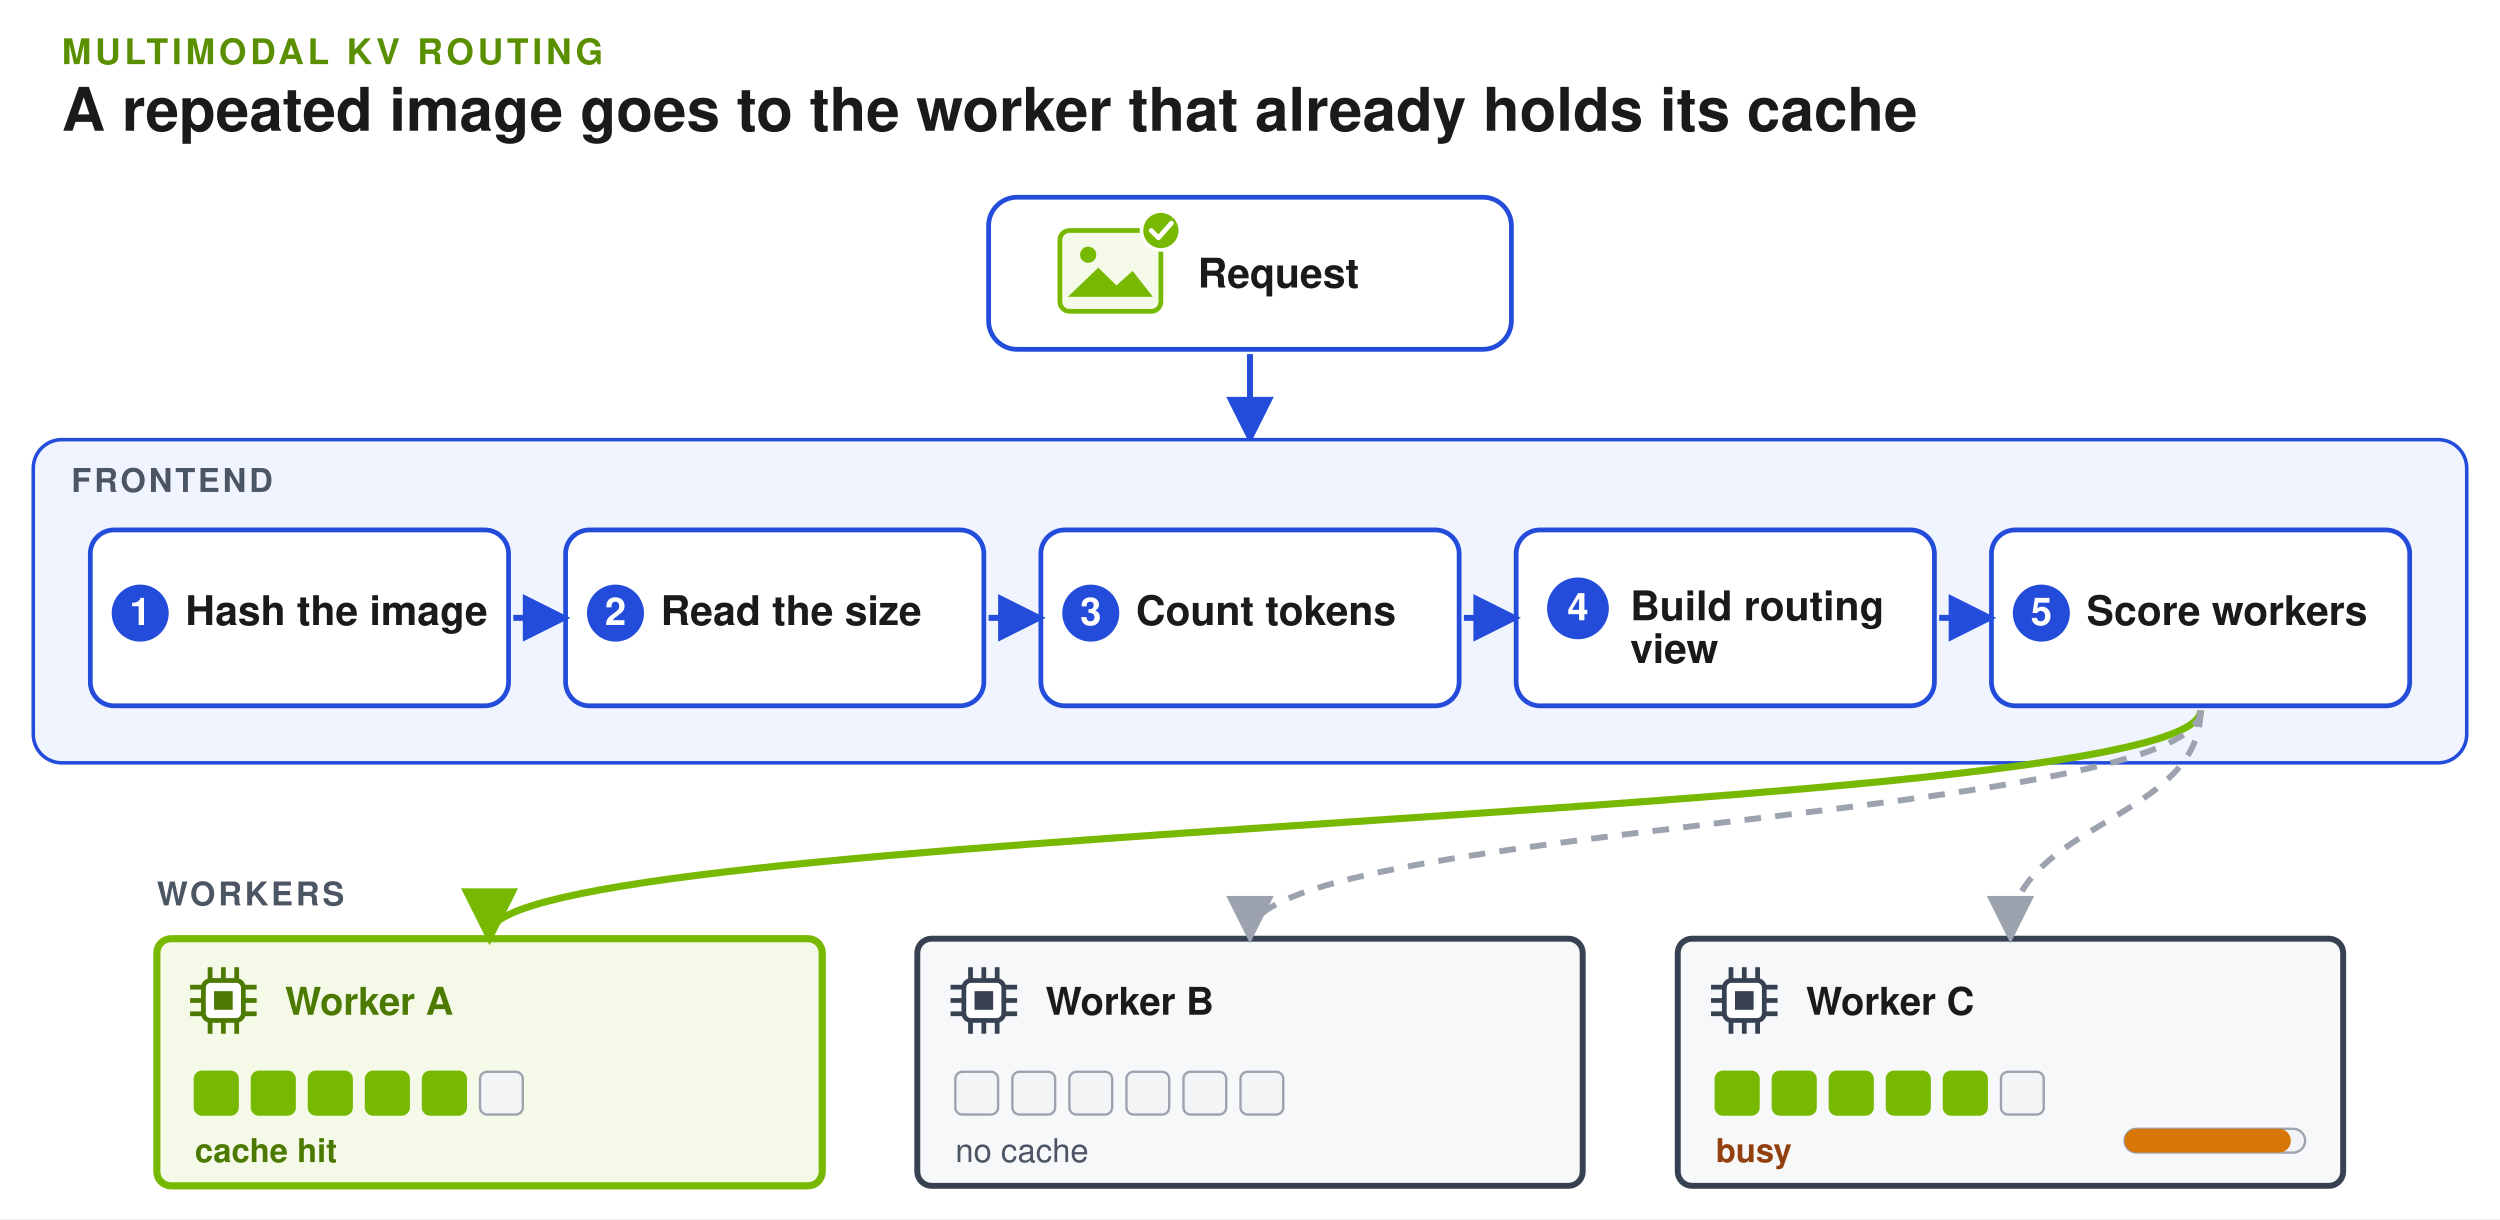
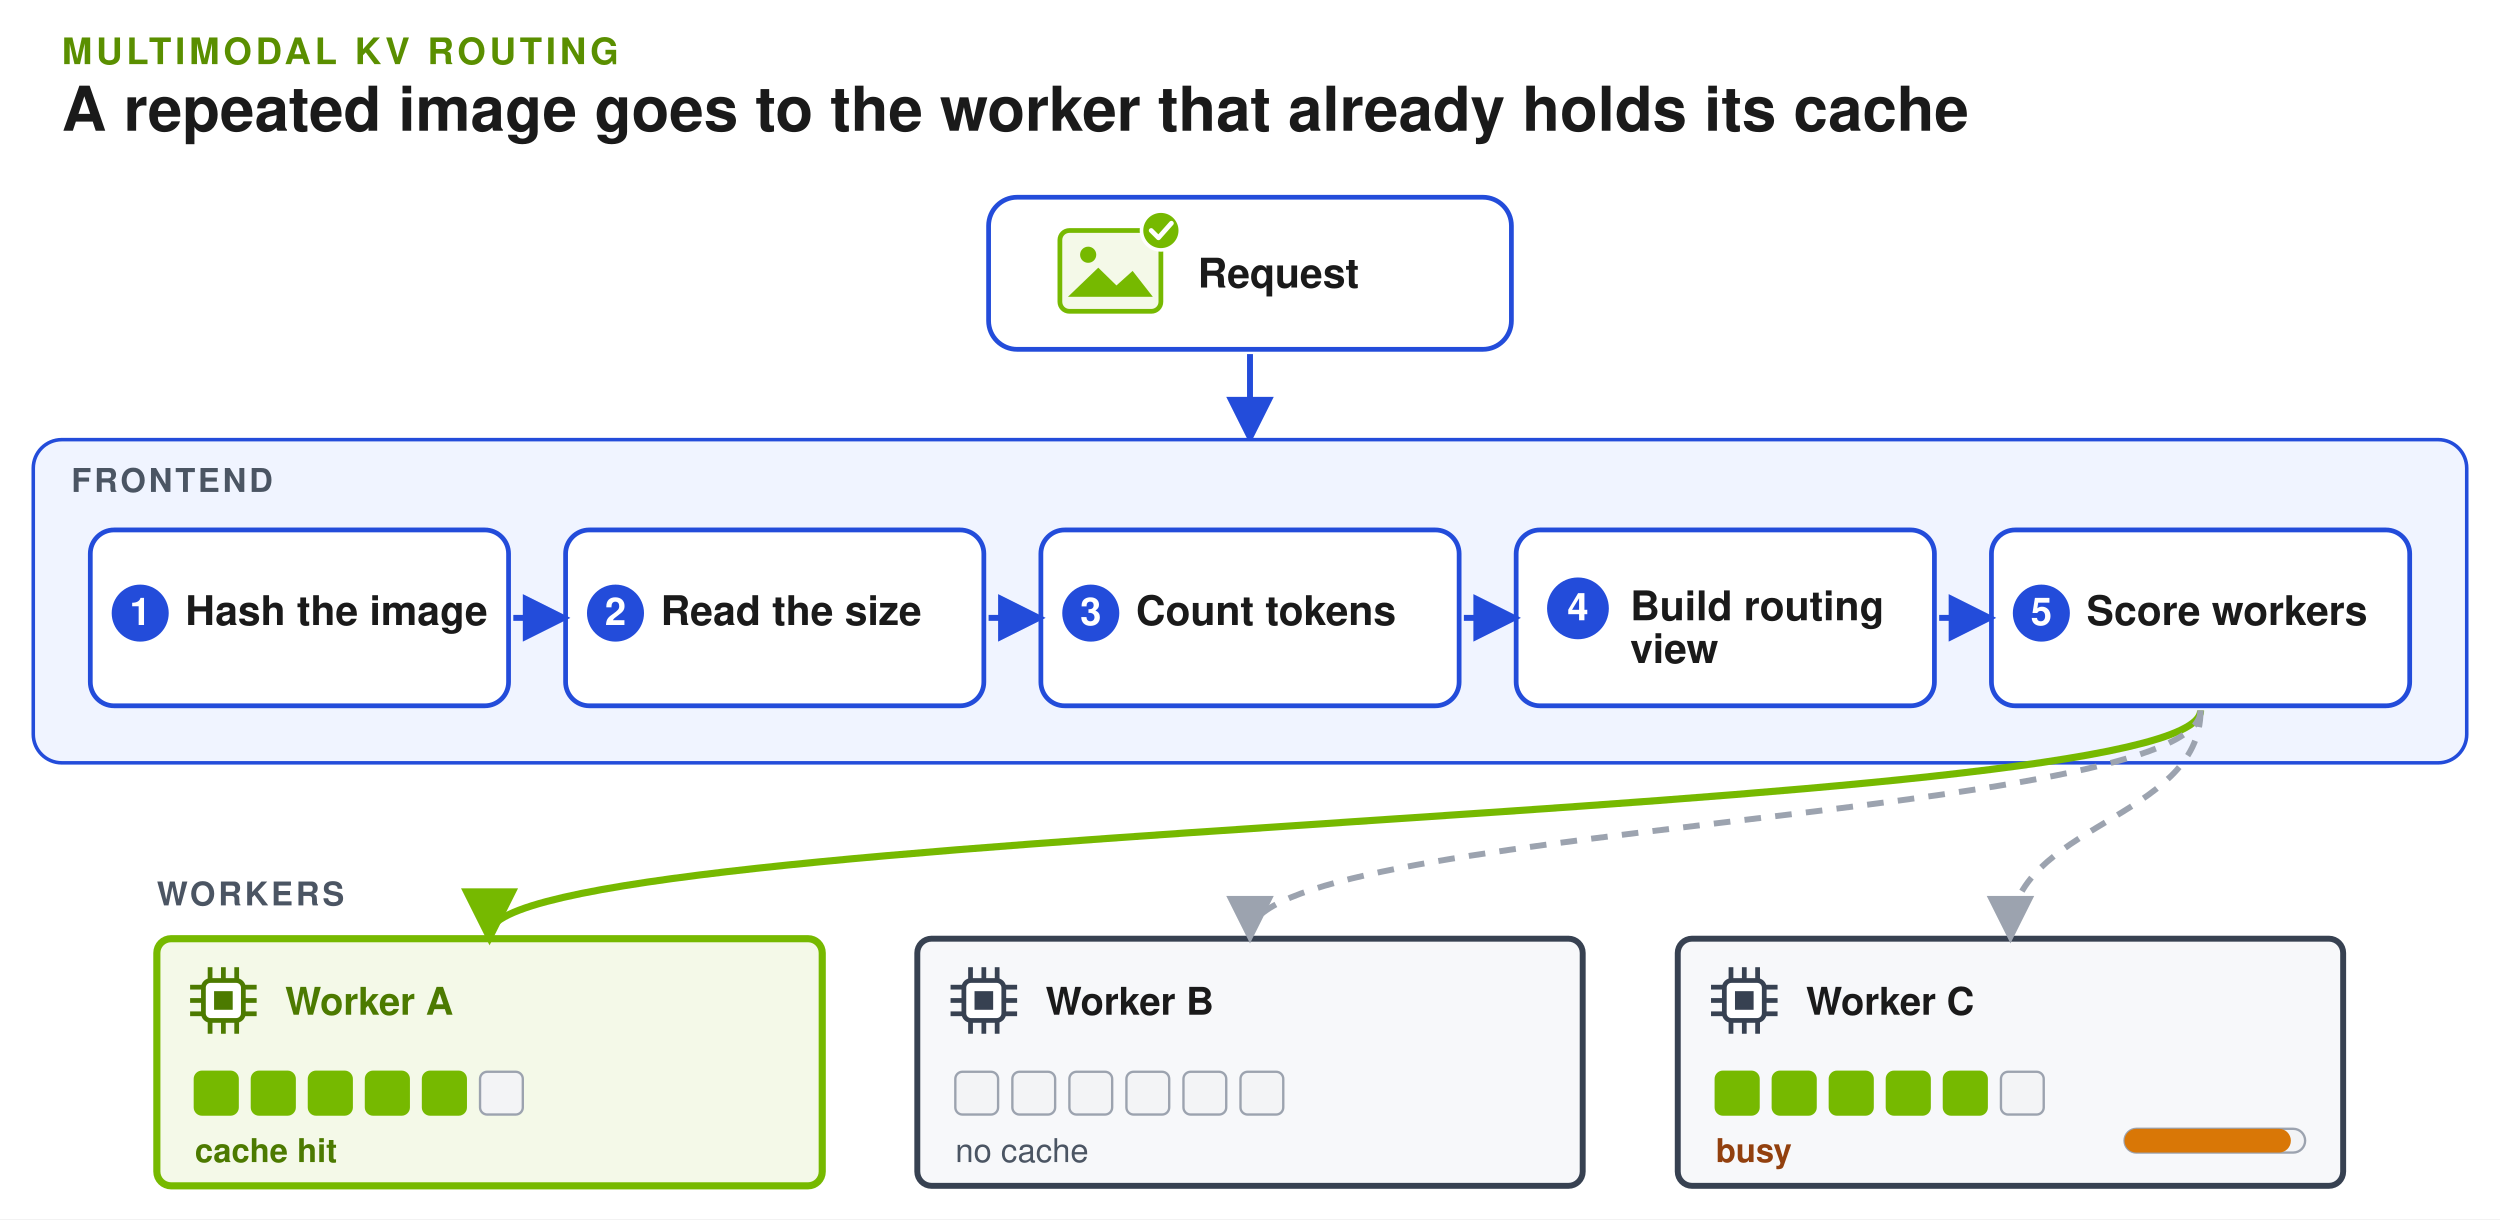
<svg xmlns="http://www.w3.org/2000/svg" width="1052" height="513" viewBox="24 13 1052 513" role="img" aria-labelledby="title desc" font-family="Helvetica, Arial, sans-serif">
  <defs>
    <marker id="arrow" viewBox="0 0 10 10" refX="8" refY="5" markerWidth="8" markerHeight="8" orient="auto">
      <path d="M0,0 L10,5 L0,10 z" fill="#234CDA" />
    </marker>
    <marker id="arrow-green" viewBox="0 0 10 10" refX="8" refY="5" markerWidth="8" markerHeight="8" orient="auto">
      <path d="M0,0 L10,5 L0,10 z" fill="#76B900" />
    </marker>
    <marker id="arrow-gray" viewBox="0 0 10 10" refX="8" refY="5" markerWidth="8" markerHeight="8" orient="auto">
      <path d="M0,0 L10,5 L0,10 z" fill="#9CA3AF" />
    </marker>
    <marker id="arrow-amber" viewBox="0 0 10 10" refX="8" refY="5" markerWidth="8" markerHeight="8" orient="auto">
      <path d="M0,0 L10,5 L0,10 z" fill="#D97706" />
    </marker>
    <marker id="arrow-green-start" viewBox="0 0 10 10" refX="8" refY="5" markerWidth="8" markerHeight="8" orient="auto-start-reverse">
      <path d="M0,0 L10,5 L0,10 z" fill="#76B900" />
    </marker>
  </defs>
  <rect x="24" y="13" width="1052" height="513" fill="#FFFFFF" />
-   <text x="50" y="40" font-size="14.9" font-weight="700" letter-spacing="1.6" fill="#5A8F00">MULTIMODAL KV ROUTING</text>
-   <text x="50" y="68" font-size="25.3" font-weight="700" fill="#1A1A1A">A repeated image goes to the worker that already holds its cache</text>
+   <text x="50" y="40" font-size="15.4" font-weight="700" letter-spacing="1.6" fill="#5A8F00">MULTIMODAL KV ROUTING</text>
+   <text x="50" y="68" font-size="26.0" font-weight="700" fill="#1A1A1A">A repeated image goes to the worker that already holds its cache</text>
  <rect x="440.0" y="96" width="220" height="64" rx="12" fill="#FFFFFF" stroke="#234CDA" stroke-width="2" />
  <rect x="470.0" y="110" width="42.5" height="34" rx="4" fill="#F4F9E8" stroke="#76B900" stroke-width="2" />
  <circle cx="481.9" cy="120.2" r="3.4" fill="#76B900" />
  <polygon points="473.4,137.88 486.15,125.64 493.8,133.12 500.6,127.0 509.1,137.88" fill="#76B900" />
  <circle cx="512.5" cy="110" r="8.16" fill="#76B900" stroke="#FFFFFF" stroke-width="1.5" />
  <path d="M508.42,110 L511.48,113.06 L516.92,106.94" fill="none" stroke="#FFFFFF" stroke-width="2" stroke-linecap="round" stroke-linejoin="round" />
  <text x="528.0" y="134" font-size="17.2" font-weight="700" fill="#1A1A1A">Request</text>
  <line x1="550.0" y1="162" x2="550.0" y2="196" stroke="#234CDA" stroke-width="2.5" marker-end="url(#arrow)" />
  <rect x="38" y="198" width="1024" height="136" rx="12" fill="#F0F4FF" stroke="#234CDA" stroke-width="1.5" />
  <text x="54" y="220" font-size="13.8" font-weight="700" letter-spacing="1.2" fill="#4B5563">FRONTEND</text>
  <rect x="62.0" y="236" width="176" height="74" rx="10" fill="#FFFFFF" stroke="#234CDA" stroke-width="2" />
  <circle cx="83.0" cy="271.0" r="12" fill="#234CDA" />
  <text x="83.0" y="276.0" font-size="16.1" font-weight="700" fill="#FFFFFF" text-anchor="middle">1</text>
  <text x="102.0" y="276.0" font-size="17.2" font-weight="700" fill="#1A1A1A">Hash the image</text>
  <rect x="262.0" y="236" width="176" height="74" rx="10" fill="#FFFFFF" stroke="#234CDA" stroke-width="2" />
  <circle cx="283.0" cy="271.0" r="12" fill="#234CDA" />
  <text x="283.0" y="276.0" font-size="16.1" font-weight="700" fill="#FFFFFF" text-anchor="middle">2</text>
  <text x="302.0" y="276.0" font-size="17.2" font-weight="700" fill="#1A1A1A">Read the size</text>
  <line x1="240.0" y1="273.0" x2="260.0" y2="273.0" stroke="#234CDA" stroke-width="2.5" marker-end="url(#arrow)" />
  <rect x="462.0" y="236" width="176" height="74" rx="10" fill="#FFFFFF" stroke="#234CDA" stroke-width="2" />
  <circle cx="483.0" cy="271.0" r="12" fill="#234CDA" />
  <text x="483.0" y="276.0" font-size="16.1" font-weight="700" fill="#FFFFFF" text-anchor="middle">3</text>
  <text x="502.0" y="276.0" font-size="17.2" font-weight="700" fill="#1A1A1A">Count tokens</text>
  <line x1="440.0" y1="273.0" x2="460.0" y2="273.0" stroke="#234CDA" stroke-width="2.5" marker-end="url(#arrow)" />
  <rect x="662.0" y="236" width="176" height="74" rx="10" fill="#FFFFFF" stroke="#234CDA" stroke-width="2" />
  <circle cx="688.0" cy="269.0" r="13" fill="#234CDA" />
  <text x="688.0" y="274.0" font-size="16.1" font-weight="700" fill="#FFFFFF" text-anchor="middle">4</text>
  <text x="710.0" y="274.0" font-size="17.2" font-weight="700" fill="#1A1A1A">Build routing</text>
  <text x="710.0" y="292.0" font-size="17.2" font-weight="700" fill="#1A1A1A">view</text>
  <line x1="640.0" y1="273.0" x2="660.0" y2="273.0" stroke="#234CDA" stroke-width="2.5" marker-end="url(#arrow)" />
  <rect x="862.0" y="236" width="176" height="74" rx="10" fill="#FFFFFF" stroke="#234CDA" stroke-width="2" />
  <circle cx="883.0" cy="271.0" r="12" fill="#234CDA" />
  <text x="883.0" y="276.0" font-size="16.1" font-weight="700" fill="#FFFFFF" text-anchor="middle">5</text>
  <text x="902.0" y="276.0" font-size="17.2" font-weight="700" fill="#1A1A1A">Score workers</text>
  <line x1="840.0" y1="273.0" x2="860.0" y2="273.0" stroke="#234CDA" stroke-width="2.5" marker-end="url(#arrow)" />
  <text x="90.0" y="394" font-size="13.8" font-weight="700" letter-spacing="1.2" fill="#4B5563">WORKERS</text>
  <rect x="90.0" y="408" width="280" height="104" rx="6" fill="#F4F9E8" stroke="#76B900" stroke-width="3" />
  <rect x="109.6" y="425.6" width="16.8" height="16.8" rx="3" fill="#FFFFFF" stroke="#4C7A00" stroke-width="2" />
  <rect x="114.08" y="430.08" width="7.84" height="7.84" fill="#4C7A00" />
  <line x1="112.4" y1="420" x2="112.4" y2="425.6" stroke="#4C7A00" stroke-width="2" />
  <line x1="112.4" y1="442.4" x2="112.4" y2="448" stroke="#4C7A00" stroke-width="2" />
  <line x1="104.0" y1="428.4" x2="109.6" y2="428.4" stroke="#4C7A00" stroke-width="2" />
  <line x1="126.4" y1="428.4" x2="132.0" y2="428.4" stroke="#4C7A00" stroke-width="2" />
  <line x1="118.0" y1="420" x2="118.0" y2="425.6" stroke="#4C7A00" stroke-width="2" />
  <line x1="118.0" y1="442.4" x2="118.0" y2="448" stroke="#4C7A00" stroke-width="2" />
  <line x1="104.0" y1="434.0" x2="109.6" y2="434.0" stroke="#4C7A00" stroke-width="2" />
  <line x1="126.4" y1="434.0" x2="132.0" y2="434.0" stroke="#4C7A00" stroke-width="2" />
  <line x1="123.6" y1="420" x2="123.6" y2="425.6" stroke="#4C7A00" stroke-width="2" />
  <line x1="123.6" y1="442.4" x2="123.6" y2="448" stroke="#4C7A00" stroke-width="2" />
  <line x1="104.0" y1="439.6" x2="109.6" y2="439.6" stroke="#4C7A00" stroke-width="2" />
  <line x1="126.4" y1="439.6" x2="132.0" y2="439.6" stroke="#4C7A00" stroke-width="2" />
  <text x="144.0" y="440" font-size="16.1" font-weight="700" fill="#4C7A00">Worker A</text>
  <rect x="106.0" y="464" width="18" height="18" rx="3" fill="#76B900" stroke="#76B900" stroke-width="1" />
  <rect x="130.0" y="464" width="18" height="18" rx="3" fill="#76B900" stroke="#76B900" stroke-width="1" />
  <rect x="154.0" y="464" width="18" height="18" rx="3" fill="#76B900" stroke="#76B900" stroke-width="1" />
  <rect x="178.0" y="464" width="18" height="18" rx="3" fill="#76B900" stroke="#76B900" stroke-width="1" />
  <rect x="202.0" y="464" width="18" height="18" rx="3" fill="#76B900" stroke="#76B900" stroke-width="1" />
  <rect x="226.0" y="464" width="18" height="18" rx="3" fill="#F3F4F6" stroke="#9CA3AF" stroke-width="1" />
  <text x="106.0" y="502" font-size="13.8" font-weight="700" fill="#4C7A00">cache hit</text>
  <path d="M950.0,312 C950.0,358 230.0,360 230.0,406" fill="none" stroke="#76B900" stroke-width="3" marker-end="url(#arrow-green)" />
  <rect x="410.0" y="408" width="280" height="104" rx="6" fill="#F7F8FA" stroke="#374151" stroke-width="2.5" />
  <rect x="429.6" y="425.6" width="16.8" height="16.8" rx="3" fill="#FFFFFF" stroke="#374151" stroke-width="2" />
  <rect x="434.08" y="430.08" width="7.84" height="7.84" fill="#374151" />
  <line x1="432.4" y1="420" x2="432.4" y2="425.6" stroke="#374151" stroke-width="2" />
  <line x1="432.4" y1="442.4" x2="432.4" y2="448" stroke="#374151" stroke-width="2" />
  <line x1="424.0" y1="428.4" x2="429.6" y2="428.4" stroke="#374151" stroke-width="2" />
  <line x1="446.4" y1="428.4" x2="452.0" y2="428.4" stroke="#374151" stroke-width="2" />
  <line x1="438.0" y1="420" x2="438.0" y2="425.6" stroke="#374151" stroke-width="2" />
  <line x1="438.0" y1="442.4" x2="438.0" y2="448" stroke="#374151" stroke-width="2" />
  <line x1="424.0" y1="434.0" x2="429.6" y2="434.0" stroke="#374151" stroke-width="2" />
  <line x1="446.4" y1="434.0" x2="452.0" y2="434.0" stroke="#374151" stroke-width="2" />
  <line x1="443.6" y1="420" x2="443.6" y2="425.6" stroke="#374151" stroke-width="2" />
  <line x1="443.6" y1="442.4" x2="443.6" y2="448" stroke="#374151" stroke-width="2" />
  <line x1="424.0" y1="439.6" x2="429.6" y2="439.6" stroke="#374151" stroke-width="2" />
  <line x1="446.4" y1="439.6" x2="452.0" y2="439.6" stroke="#374151" stroke-width="2" />
  <text x="464.0" y="440" font-size="16.1" font-weight="700" fill="#1A1A1A">Worker B</text>
  <rect x="426.0" y="464" width="18" height="18" rx="3" fill="#F3F4F6" stroke="#9CA3AF" stroke-width="1" />
  <rect x="450.0" y="464" width="18" height="18" rx="3" fill="#F3F4F6" stroke="#9CA3AF" stroke-width="1" />
  <rect x="474.0" y="464" width="18" height="18" rx="3" fill="#F3F4F6" stroke="#9CA3AF" stroke-width="1" />
  <rect x="498.0" y="464" width="18" height="18" rx="3" fill="#F3F4F6" stroke="#9CA3AF" stroke-width="1" />
  <rect x="522.0" y="464" width="18" height="18" rx="3" fill="#F3F4F6" stroke="#9CA3AF" stroke-width="1" />
  <rect x="546.0" y="464" width="18" height="18" rx="3" fill="#F3F4F6" stroke="#9CA3AF" stroke-width="1" />
  <text x="426.0" y="502" font-size="13.8" fill="#4B5563">no cache</text>
  <path d="M950.0,312 C950.0,358 550.0,360 550.0,406" fill="none" stroke="#9CA3AF" stroke-width="2.5" stroke-dasharray="7 6" marker-end="url(#arrow-gray)" />
  <rect x="730.0" y="408" width="280" height="104" rx="6" fill="#F7F8FA" stroke="#374151" stroke-width="2.5" />
  <rect x="749.6" y="425.6" width="16.8" height="16.8" rx="3" fill="#FFFFFF" stroke="#374151" stroke-width="2" />
  <rect x="754.08" y="430.08" width="7.84" height="7.84" fill="#374151" />
  <line x1="752.4" y1="420" x2="752.4" y2="425.6" stroke="#374151" stroke-width="2" />
  <line x1="752.4" y1="442.4" x2="752.4" y2="448" stroke="#374151" stroke-width="2" />
  <line x1="744.0" y1="428.4" x2="749.6" y2="428.4" stroke="#374151" stroke-width="2" />
  <line x1="766.4" y1="428.4" x2="772.0" y2="428.4" stroke="#374151" stroke-width="2" />
  <line x1="758.0" y1="420" x2="758.0" y2="425.6" stroke="#374151" stroke-width="2" />
  <line x1="758.0" y1="442.4" x2="758.0" y2="448" stroke="#374151" stroke-width="2" />
  <line x1="744.0" y1="434.0" x2="749.6" y2="434.0" stroke="#374151" stroke-width="2" />
  <line x1="766.4" y1="434.0" x2="772.0" y2="434.0" stroke="#374151" stroke-width="2" />
  <line x1="763.6" y1="420" x2="763.6" y2="425.6" stroke="#374151" stroke-width="2" />
  <line x1="763.6" y1="442.4" x2="763.6" y2="448" stroke="#374151" stroke-width="2" />
  <line x1="744.0" y1="439.6" x2="749.6" y2="439.6" stroke="#374151" stroke-width="2" />
  <line x1="766.4" y1="439.6" x2="772.0" y2="439.6" stroke="#374151" stroke-width="2" />
  <text x="784.0" y="440" font-size="16.1" font-weight="700" fill="#1A1A1A">Worker C</text>
  <rect x="746.0" y="464" width="18" height="18" rx="3" fill="#76B900" stroke="#76B900" stroke-width="1" />
  <rect x="770.0" y="464" width="18" height="18" rx="3" fill="#76B900" stroke="#76B900" stroke-width="1" />
  <rect x="794.0" y="464" width="18" height="18" rx="3" fill="#76B900" stroke="#76B900" stroke-width="1" />
  <rect x="818.0" y="464" width="18" height="18" rx="3" fill="#76B900" stroke="#76B900" stroke-width="1" />
  <rect x="842.0" y="464" width="18" height="18" rx="3" fill="#76B900" stroke="#76B900" stroke-width="1" />
  <rect x="866.0" y="464" width="18" height="18" rx="3" fill="#F3F4F6" stroke="#9CA3AF" stroke-width="1" />
  <text x="746.0" y="502" font-size="13.8" font-weight="700" fill="#92400E">busy</text>
  <rect x="918.0" y="488" width="76" height="10" rx="5" fill="#F3F4F6" stroke="#9CA3AF" />
  <rect x="918.0" y="488" width="70" height="10" rx="5" fill="#D97706" />
  <path d="M950.0,312 C950.0,358 870.0,360 870.0,406" fill="none" stroke="#9CA3AF" stroke-width="2.5" stroke-dasharray="7 6" marker-end="url(#arrow-gray)" />
</svg>
